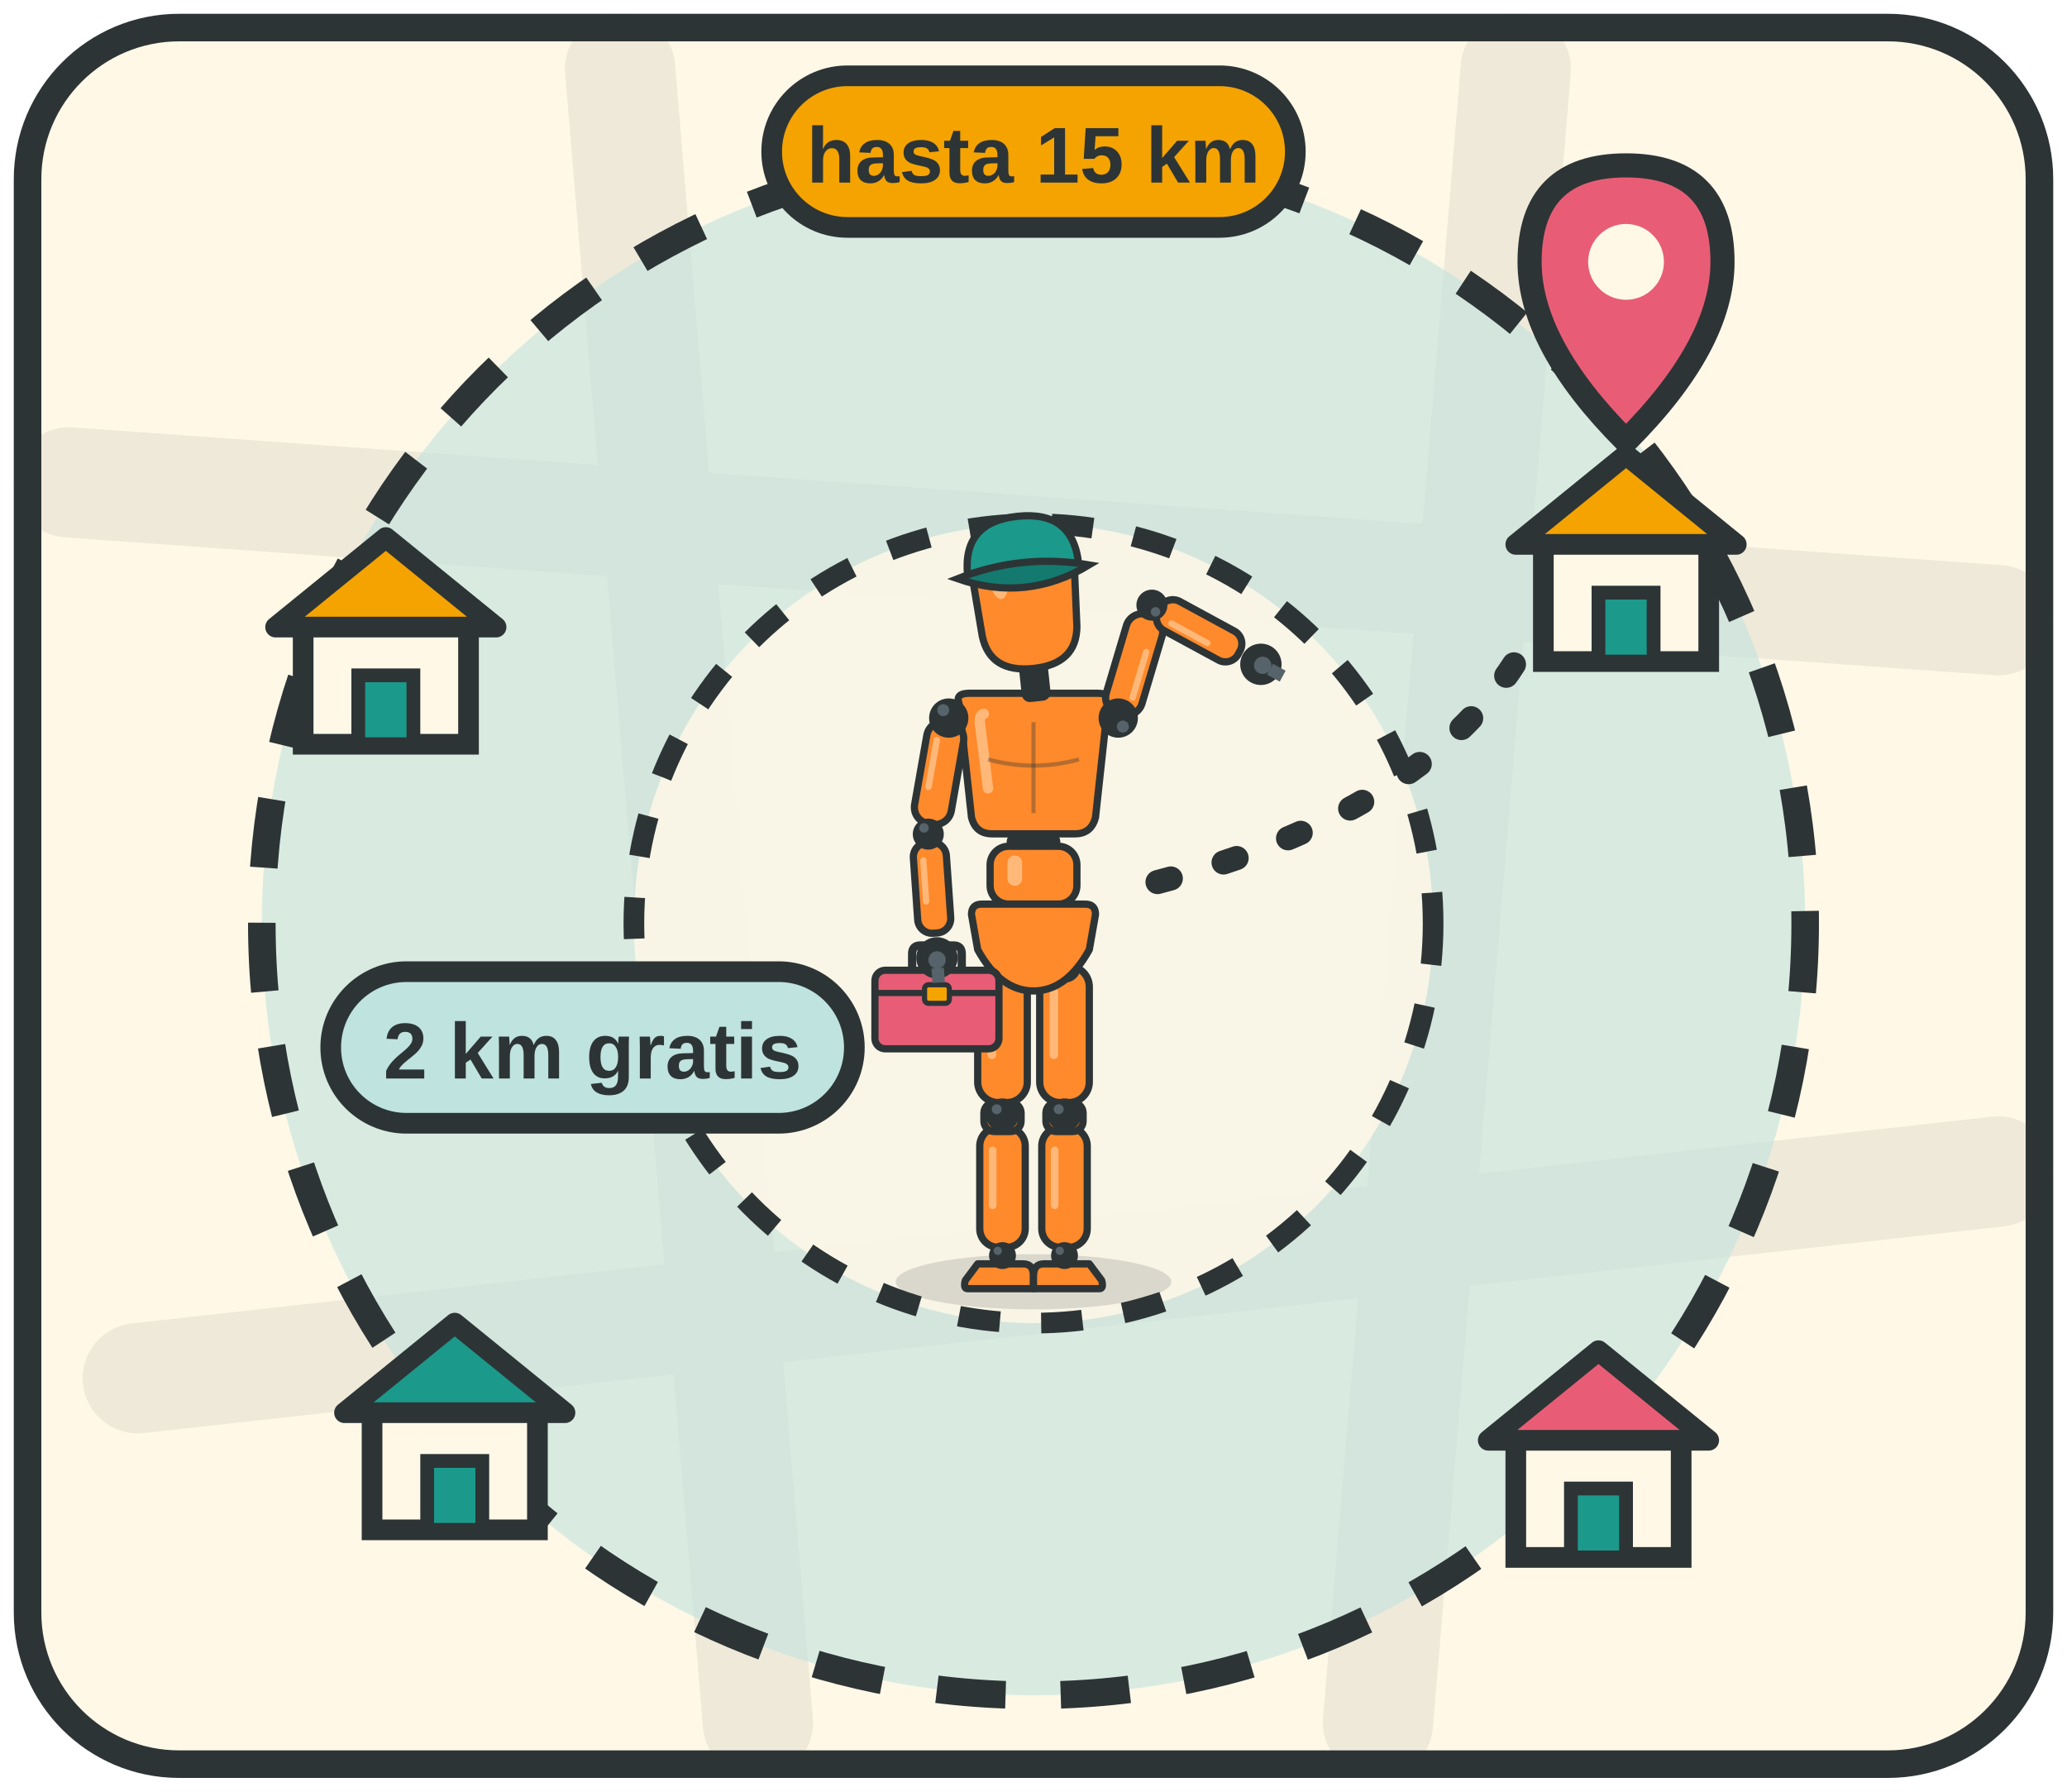
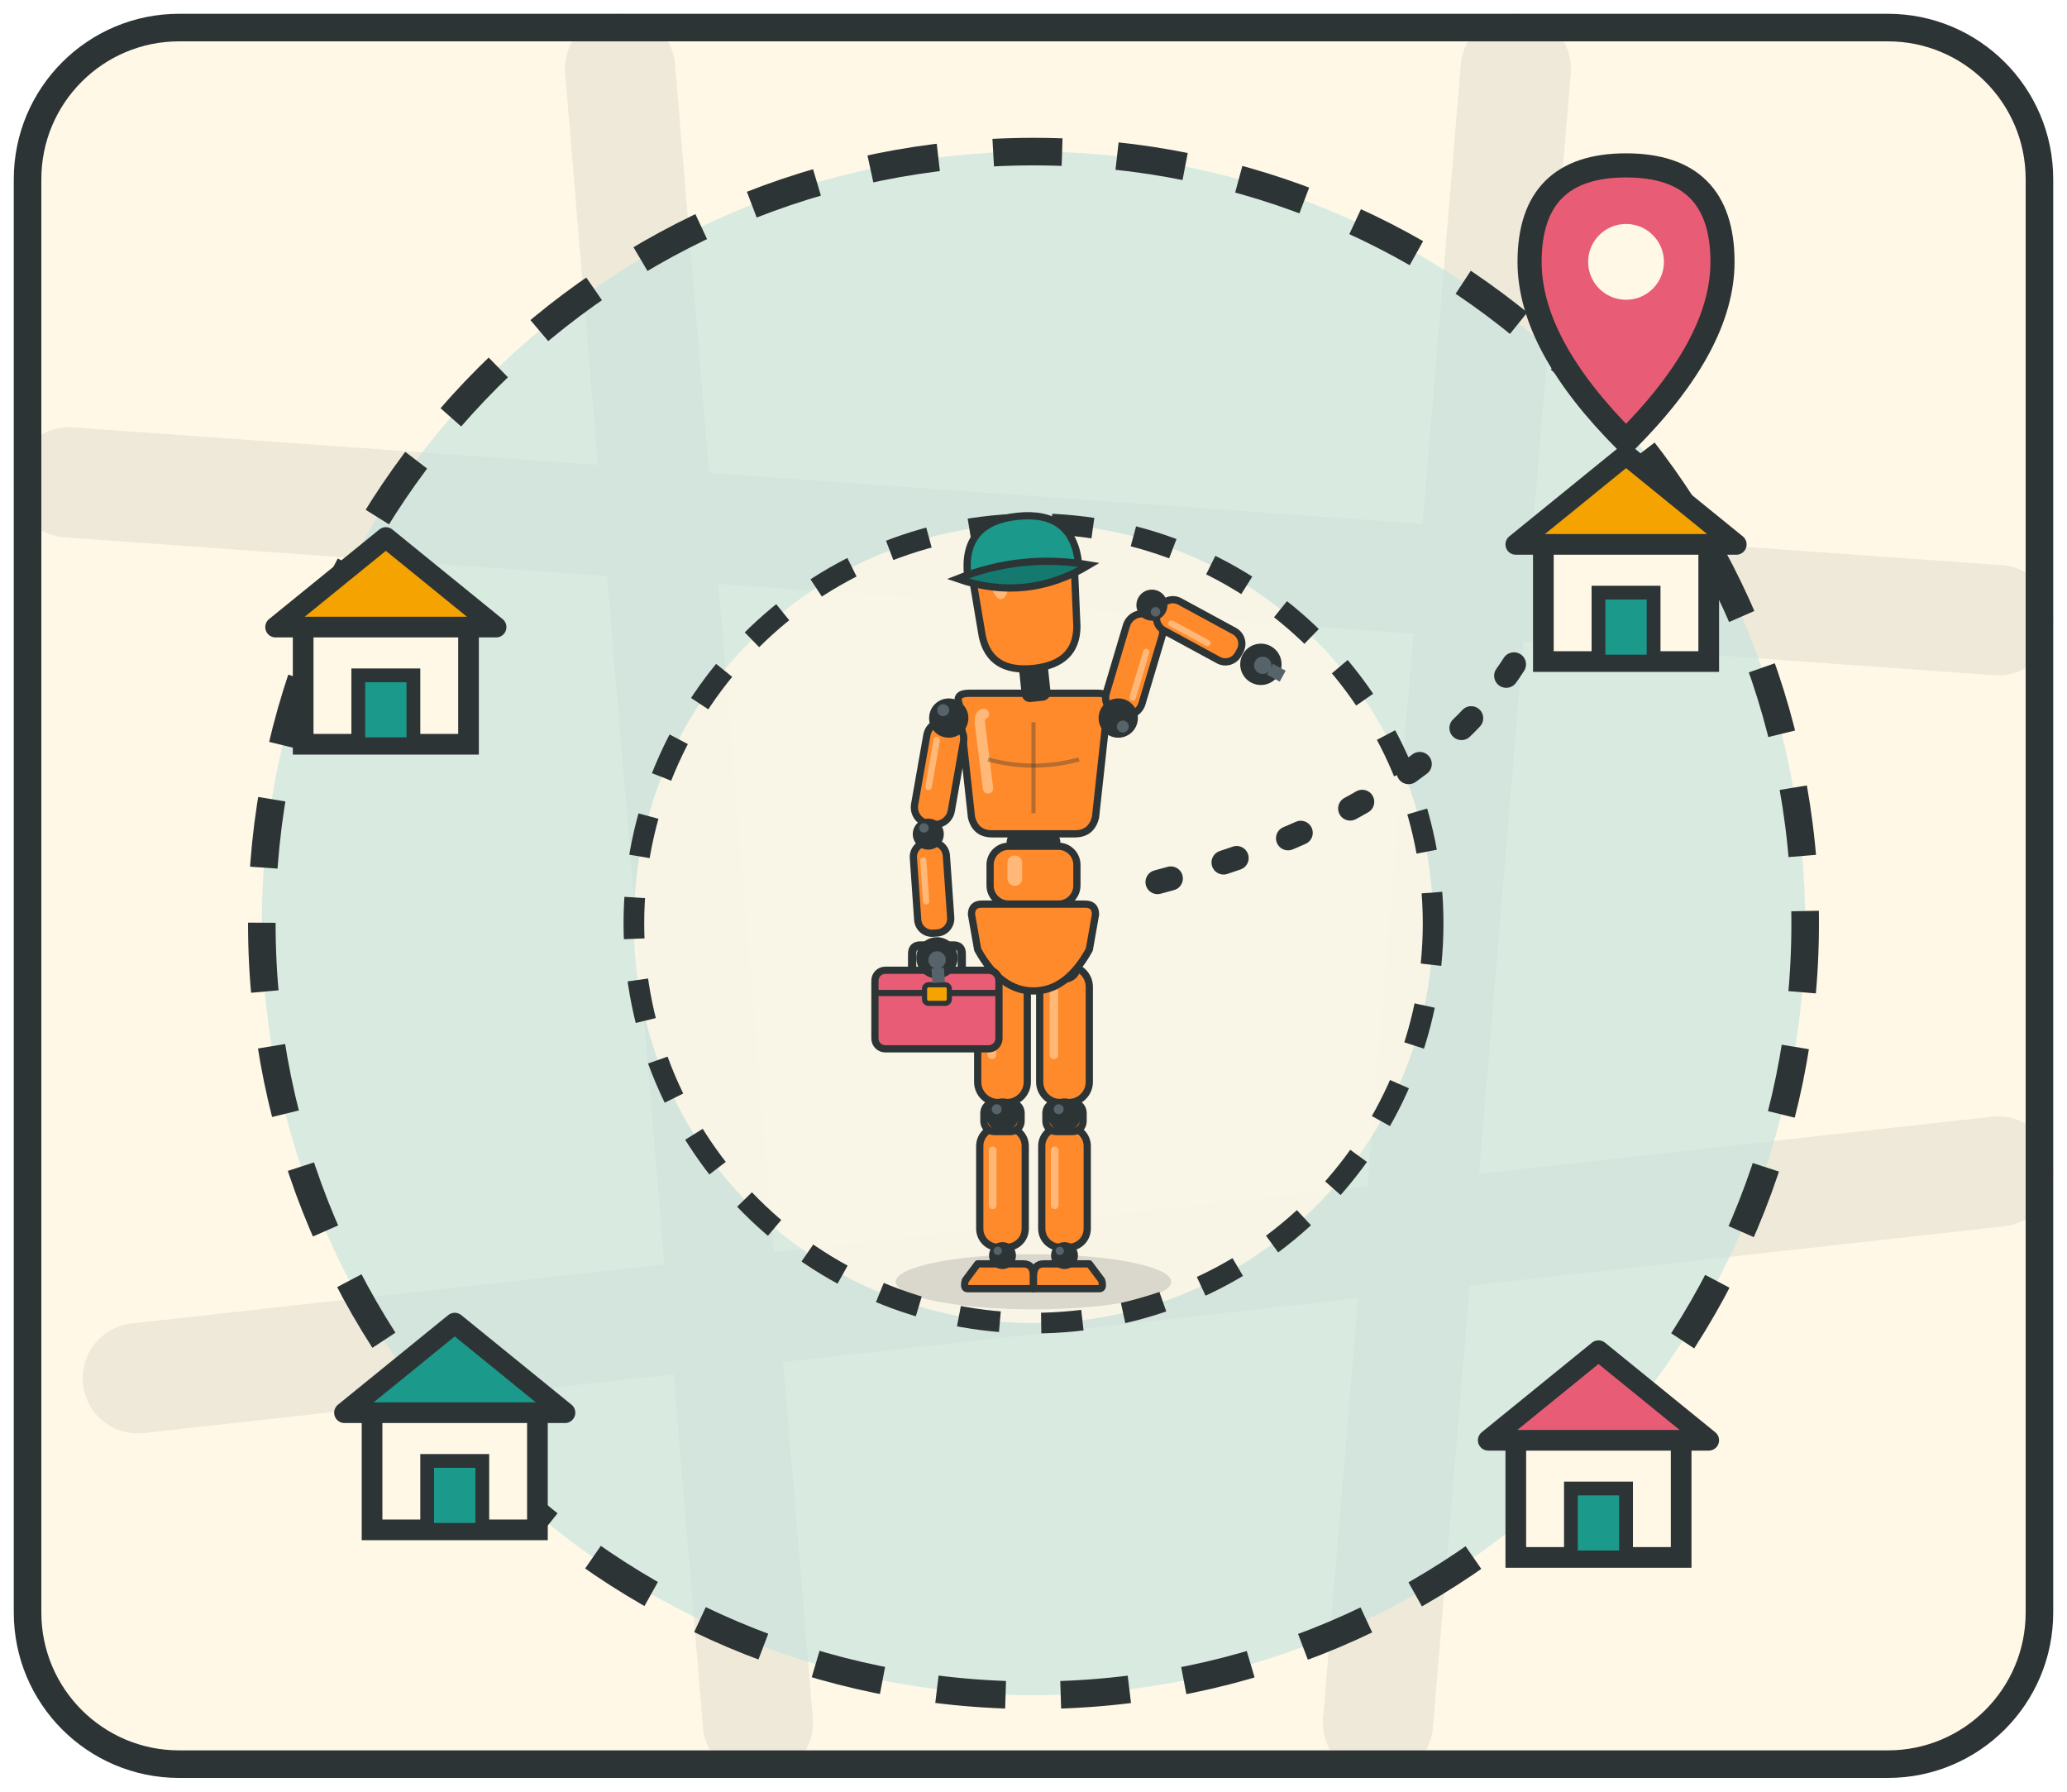
<svg xmlns="http://www.w3.org/2000/svg" viewBox="0 0 300 260">
  <rect x="4" y="4" width="292" height="252" rx="22" fill="#FFF8E7" stroke="#2D3436" stroke-width="4" />
  <g stroke="#2D3436" stroke-width="16" stroke-linecap="round" opacity="0.08">
    <path d="M10 70 L290 90" />
    <path d="M20 200 L290 170" />
    <path d="M90 10 L110 250" />
    <path d="M220 10 L200 250" />
  </g>
  <circle cx="150" cy="134" r="112" fill="#BFE3DE" fill-opacity="0.6" stroke="#2D3436" stroke-width="4" stroke-dasharray="10 8" />
  <circle cx="150" cy="134" r="58" fill="#FFF8E7" fill-opacity="0.85" stroke="#2D3436" stroke-width="3" stroke-dasharray="6 6" />
-   <g transform="translate(150 22)">
-     <rect x="-38" y="-11" width="76" height="22" rx="11" fill="#F4A300" stroke="#2D3436" stroke-width="3" />
-     <text x="0" y="4.5" text-anchor="middle" font-family="Verdana, Arial, sans-serif" font-size="11.5" font-weight="700" fill="#2D3436">hasta 15 km</text>
-   </g>
-   <g transform="translate(86 152)">
-     <rect x="-38" y="-11" width="76" height="22" rx="11" fill="#BFE3DE" stroke="#2D3436" stroke-width="3" />
-     <text x="0" y="4.5" text-anchor="middle" font-family="Verdana, Arial, sans-serif" font-size="11.5" font-weight="700" fill="#2D3436">2 km gratis</text>
-   </g>
  <g transform="translate(56 96)">
    <rect x="-12" y="-6" width="24" height="18" fill="#FFF8E7" stroke="#2D3436" stroke-width="3" />
    <path d="M-16 -5 L0 -18 L16 -5 Z" fill="#F4A300" stroke="#2D3436" stroke-width="3" stroke-linejoin="round" />
    <rect x="-4" y="2" width="8" height="10" fill="#1B998B" stroke="#2D3436" stroke-width="2" />
  </g>
  <g transform="translate(232 214)">
    <rect x="-12" y="-6" width="24" height="18" fill="#FFF8E7" stroke="#2D3436" stroke-width="3" />
    <path d="M-16 -5 L0 -18 L16 -5 Z" fill="#E85D75" stroke="#2D3436" stroke-width="3" stroke-linejoin="round" />
    <rect x="-4" y="2" width="8" height="10" fill="#1B998B" stroke="#2D3436" stroke-width="2" />
  </g>
  <g transform="translate(66 210)">
    <rect x="-12" y="-6" width="24" height="18" fill="#FFF8E7" stroke="#2D3436" stroke-width="3" />
    <path d="M-16 -5 L0 -18 L16 -5 Z" fill="#1B998B" stroke="#2D3436" stroke-width="3" stroke-linejoin="round" />
    <rect x="-4" y="2" width="8" height="10" fill="#1B998B" stroke="#2D3436" stroke-width="2" />
  </g>
  <path d="M168 128 Q206 118 220 96" fill="none" stroke="#2D3436" stroke-width="3.5" stroke-dasharray="2 8" stroke-linecap="round" />
  <g transform="translate(236 84)">
    <rect x="-12" y="-6" width="24" height="18" fill="#FFF8E7" stroke="#2D3436" stroke-width="3" />
    <path d="M-16 -5 L0 -18 L16 -5 Z" fill="#F4A300" stroke="#2D3436" stroke-width="3" stroke-linejoin="round" />
    <rect x="-4" y="2" width="8" height="10" fill="#1B998B" stroke="#2D3436" stroke-width="2" />
  </g>
  <g transform="translate(236 64)">
    <path d="M0 0 Q-14 -14 -14 -26 Q-14 -40 0 -40 Q14 -40 14 -26 Q14 -14 0 0 Z" fill="#E85D75" stroke="#2D3436" stroke-width="3.5" stroke-linejoin="round" />
    <circle cx="0" cy="-26" r="5.5" fill="#FFF8E7" />
  </g>
  <ellipse cx="150" cy="186" rx="20" ry="4" fill="#2D3436" opacity="0.15" />
  <g transform="translate(150 78.4) scale(0.3)">
    <g>
      <g transform="translate(-15,206) rotate(0)">
        <rect x="-12" y="0" width="24" height="66" rx="10" fill="#FF8A2B" stroke="#2D3436" stroke-width="3.5" />
        <rect x="-7.2" y="10.6" width="4.1" height="34.3" rx="1.9" fill="#FFB878" />
        <g transform="translate(0,72) rotate(0)">
          <rect x="-11" y="6" width="22" height="58" rx="9" fill="#FF8A2B" stroke="#2D3436" stroke-width="3.5" />
          <rect x="-6.6" y="15.3" width="3.7" height="30.2" rx="1.8" fill="#FFB878" />
          <path d="M-12 72 L10 72 Q15 72 15 78 L15 84 L-17 84 Q-19 84 -18 80 Z" fill="#FF8A2B" stroke="#2D3436" stroke-width="3.5" stroke-linejoin="round" />
          <circle cx="0" cy="68" r="6.5" fill="#2D3436" />
          <circle cx="-2.3" cy="65.7" r="2" fill="#56636A" />
          <rect x="-9" y="-6" width="18" height="14" rx="5" fill="#FF8A2B" stroke="#2D3436" stroke-width="3.5" />
          <rect x="-5.4" y="-3.8" width="3.1" height="7.3" rx="1.5" fill="#FFB878" />
        </g>
        <circle cx="0" cy="72" r="8" fill="#2D3436" />
        <circle cx="-2.8" cy="69.2" r="2.4" fill="#56636A" />
      </g>
      <g transform="translate(15,206) rotate(0)">
        <rect x="-12" y="0" width="24" height="66" rx="10" fill="#FF8A2B" stroke="#2D3436" stroke-width="3.5" />
        <rect x="-7.2" y="10.6" width="4.1" height="34.3" rx="1.9" fill="#FFB878" />
        <g transform="translate(0,72) rotate(0)">
          <rect x="-11" y="6" width="22" height="58" rx="9" fill="#FF8A2B" stroke="#2D3436" stroke-width="3.5" />
          <rect x="-6.6" y="15.3" width="3.7" height="30.2" rx="1.8" fill="#FFB878" />
          <path d="M12 72 L-10 72 Q-15 72 -15 78 L-15 84 L17 84 Q19 84 18 80 Z" fill="#FF8A2B" stroke="#2D3436" stroke-width="3.5" stroke-linejoin="round" />
          <circle cx="0" cy="68" r="6.5" fill="#2D3436" />
          <circle cx="-2.3" cy="65.7" r="2" fill="#56636A" />
          <rect x="-9" y="-6" width="18" height="14" rx="5" fill="#FF8A2B" stroke="#2D3436" stroke-width="3.5" />
          <rect x="-5.4" y="-3.8" width="3.1" height="7.3" rx="1.5" fill="#FFB878" />
        </g>
        <circle cx="0" cy="72" r="8" fill="#2D3436" />
        <circle cx="-2.8" cy="69.2" r="2.4" fill="#56636A" />
      </g>
      <circle cx="-15" cy="206" r="8" fill="#2D3436" />
      <circle cx="-17.8" cy="203.2" r="2.4" fill="#56636A" />
      <circle cx="15" cy="206" r="8" fill="#2D3436" />
      <circle cx="12.2" cy="203.2" r="2.4" fill="#56636A" />
      <ellipse cx="0" cy="146" rx="13" ry="8" fill="#2D3436" />
      <rect x="-21" y="148" width="42" height="28" rx="9" fill="#FF8A2B" stroke="#2D3436" stroke-width="3.5" />
      <rect x="-12.6" y="152.5" width="7.1" height="14.6" rx="3.4" fill="#FFB878" />
      <ellipse cx="0" cy="180" rx="11" ry="5" fill="#2D3436" />
      <path d="M-30 181 Q-30 176 -25 176 L25 176 Q30 176 30 181 L27 198 Q16 218 0 218 Q-16 218 -27 198 Z" fill="#FF8A2B" stroke="#2D3436" stroke-width="3.5" stroke-linejoin="round" />
      <path d="M-36 79 Q-38 74 -31 74 L31 74 Q38 74 36 79 L30 134 Q28 142 20 142 L-20 142 Q-28 142 -30 134 Z" fill="#FF8A2B" stroke="#2D3436" stroke-width="3.5" stroke-linejoin="round" />
      <path d="M-24 84 Q-26 84 -26 88 L-22 120" fill="none" stroke="#FFB878" stroke-width="5" stroke-linecap="round" />
      <path d="M0 88 L0 132" stroke="#2D3436" stroke-width="2" opacity="0.35" />
      <path d="M-22 106 Q0 112 22 106" fill="none" stroke="#2D3436" stroke-width="2" opacity="0.35" />
      <g transform="rotate(-6 0 62)">
        <rect x="-7" y="56" width="14" height="22" rx="4" fill="#2D3436" />
        <path d="M-25 12 Q-25 -2 -11 -2 L11 -2 Q25 -2 25 12 L23 44 Q21 62 0 62 Q-21 62 -23 44 Z" fill="#FF8A2B" stroke="#2D3436" stroke-width="3.5" stroke-linejoin="round" />
        <ellipse cx="-12" cy="17" rx="4.5" ry="10" fill="#FFB878" />
        <path d="M-27 14 Q-27 -12 0 -12 Q27 -12 27 14 Z" fill="#1B998B" stroke="#2D3436" stroke-width="3.5" />
        <path d="M-32 15 Q0 30 32 15 Q0 6 -32 15 Z" fill="#147A6F" stroke="#2D3436" stroke-width="3.5" />
      </g>
      <g transform="translate(-41,86) rotate(10)">
        <rect x="-9" y="2" width="18" height="50" rx="8" fill="#FF8A2B" stroke="#2D3436" stroke-width="3.5" />
        <rect x="-5.4" y="10" width="3.1" height="26" rx="1.5" fill="#FFB878" />
        <g transform="translate(0,57) rotate(-14)">
          <rect x="-8" y="4" width="16" height="44" rx="7" fill="#FF8A2B" stroke="#2D3436" stroke-width="3.5" />
          <rect x="-4.8" y="11" width="3" height="22.9" rx="1.5" fill="#FFB878" />
          <g transform="translate(0,60) rotate(4)">
            <g>
              <path d="M-12 8 L-12 -2 Q-12 -6 -8 -6 L8 -6 Q12 -6 12 -2 L12 8" fill="none" stroke="#2D3436" stroke-width="4" />
              <rect x="-30" y="6" width="60" height="38" rx="5" fill="#E85D75" stroke="#2D3436" stroke-width="3.5" />
              <line x1="-30" y1="17" x2="30" y2="17" stroke="#2D3436" stroke-width="3" />
              <rect x="-6" y="13" width="12" height="9" rx="2" fill="#F4A300" stroke="#2D3436" stroke-width="2.5" />
            </g>
          </g>
          <g transform="translate(0,60)">
            <circle cx="0" cy="0" r="10" fill="#2D3436" />
            <circle cx="0" cy="1" r="4.2" fill="#56636A" />
            <rect x="-3" y="5" width="6" height="7" fill="#56636A" />
          </g>
        </g>
        <circle cx="0" cy="57" r="7.5" fill="#2D3436" />
        <circle cx="-2.6" cy="54.4" r="2.3" fill="#56636A" />
        <circle cx="0" cy="0" r="9.5" fill="#2D3436" />
        <circle cx="-3.3" cy="-3.3" r="2.9" fill="#56636A" />
      </g>
      <g transform="translate(41,86) rotate(-163.4)">
        <rect x="-9" y="2" width="18" height="50" rx="8" fill="#FF8A2B" stroke="#2D3436" stroke-width="3.5" />
        <rect x="-5.4" y="10" width="3.1" height="26" rx="1.5" fill="#FFB878" />
        <g transform="translate(0,57) rotate(101.9)">
          <rect x="-8" y="4" width="16" height="44" rx="7" fill="#FF8A2B" stroke="#2D3436" stroke-width="3.5" />
          <rect x="-4.8" y="11" width="3" height="22.9" rx="1.5" fill="#FFB878" />
          <g transform="translate(0,60)">
            <circle cx="0" cy="0" r="10" fill="#2D3436" />
            <circle cx="0" cy="1" r="4.2" fill="#56636A" />
            <rect x="-3" y="5" width="6" height="7" fill="#56636A" />
          </g>
        </g>
        <circle cx="0" cy="57" r="7.5" fill="#2D3436" />
        <circle cx="-2.6" cy="54.4" r="2.3" fill="#56636A" />
        <circle cx="0" cy="0" r="9.5" fill="#2D3436" />
        <circle cx="-3.3" cy="-3.3" r="2.9" fill="#56636A" />
      </g>
    </g>
  </g>
</svg>
